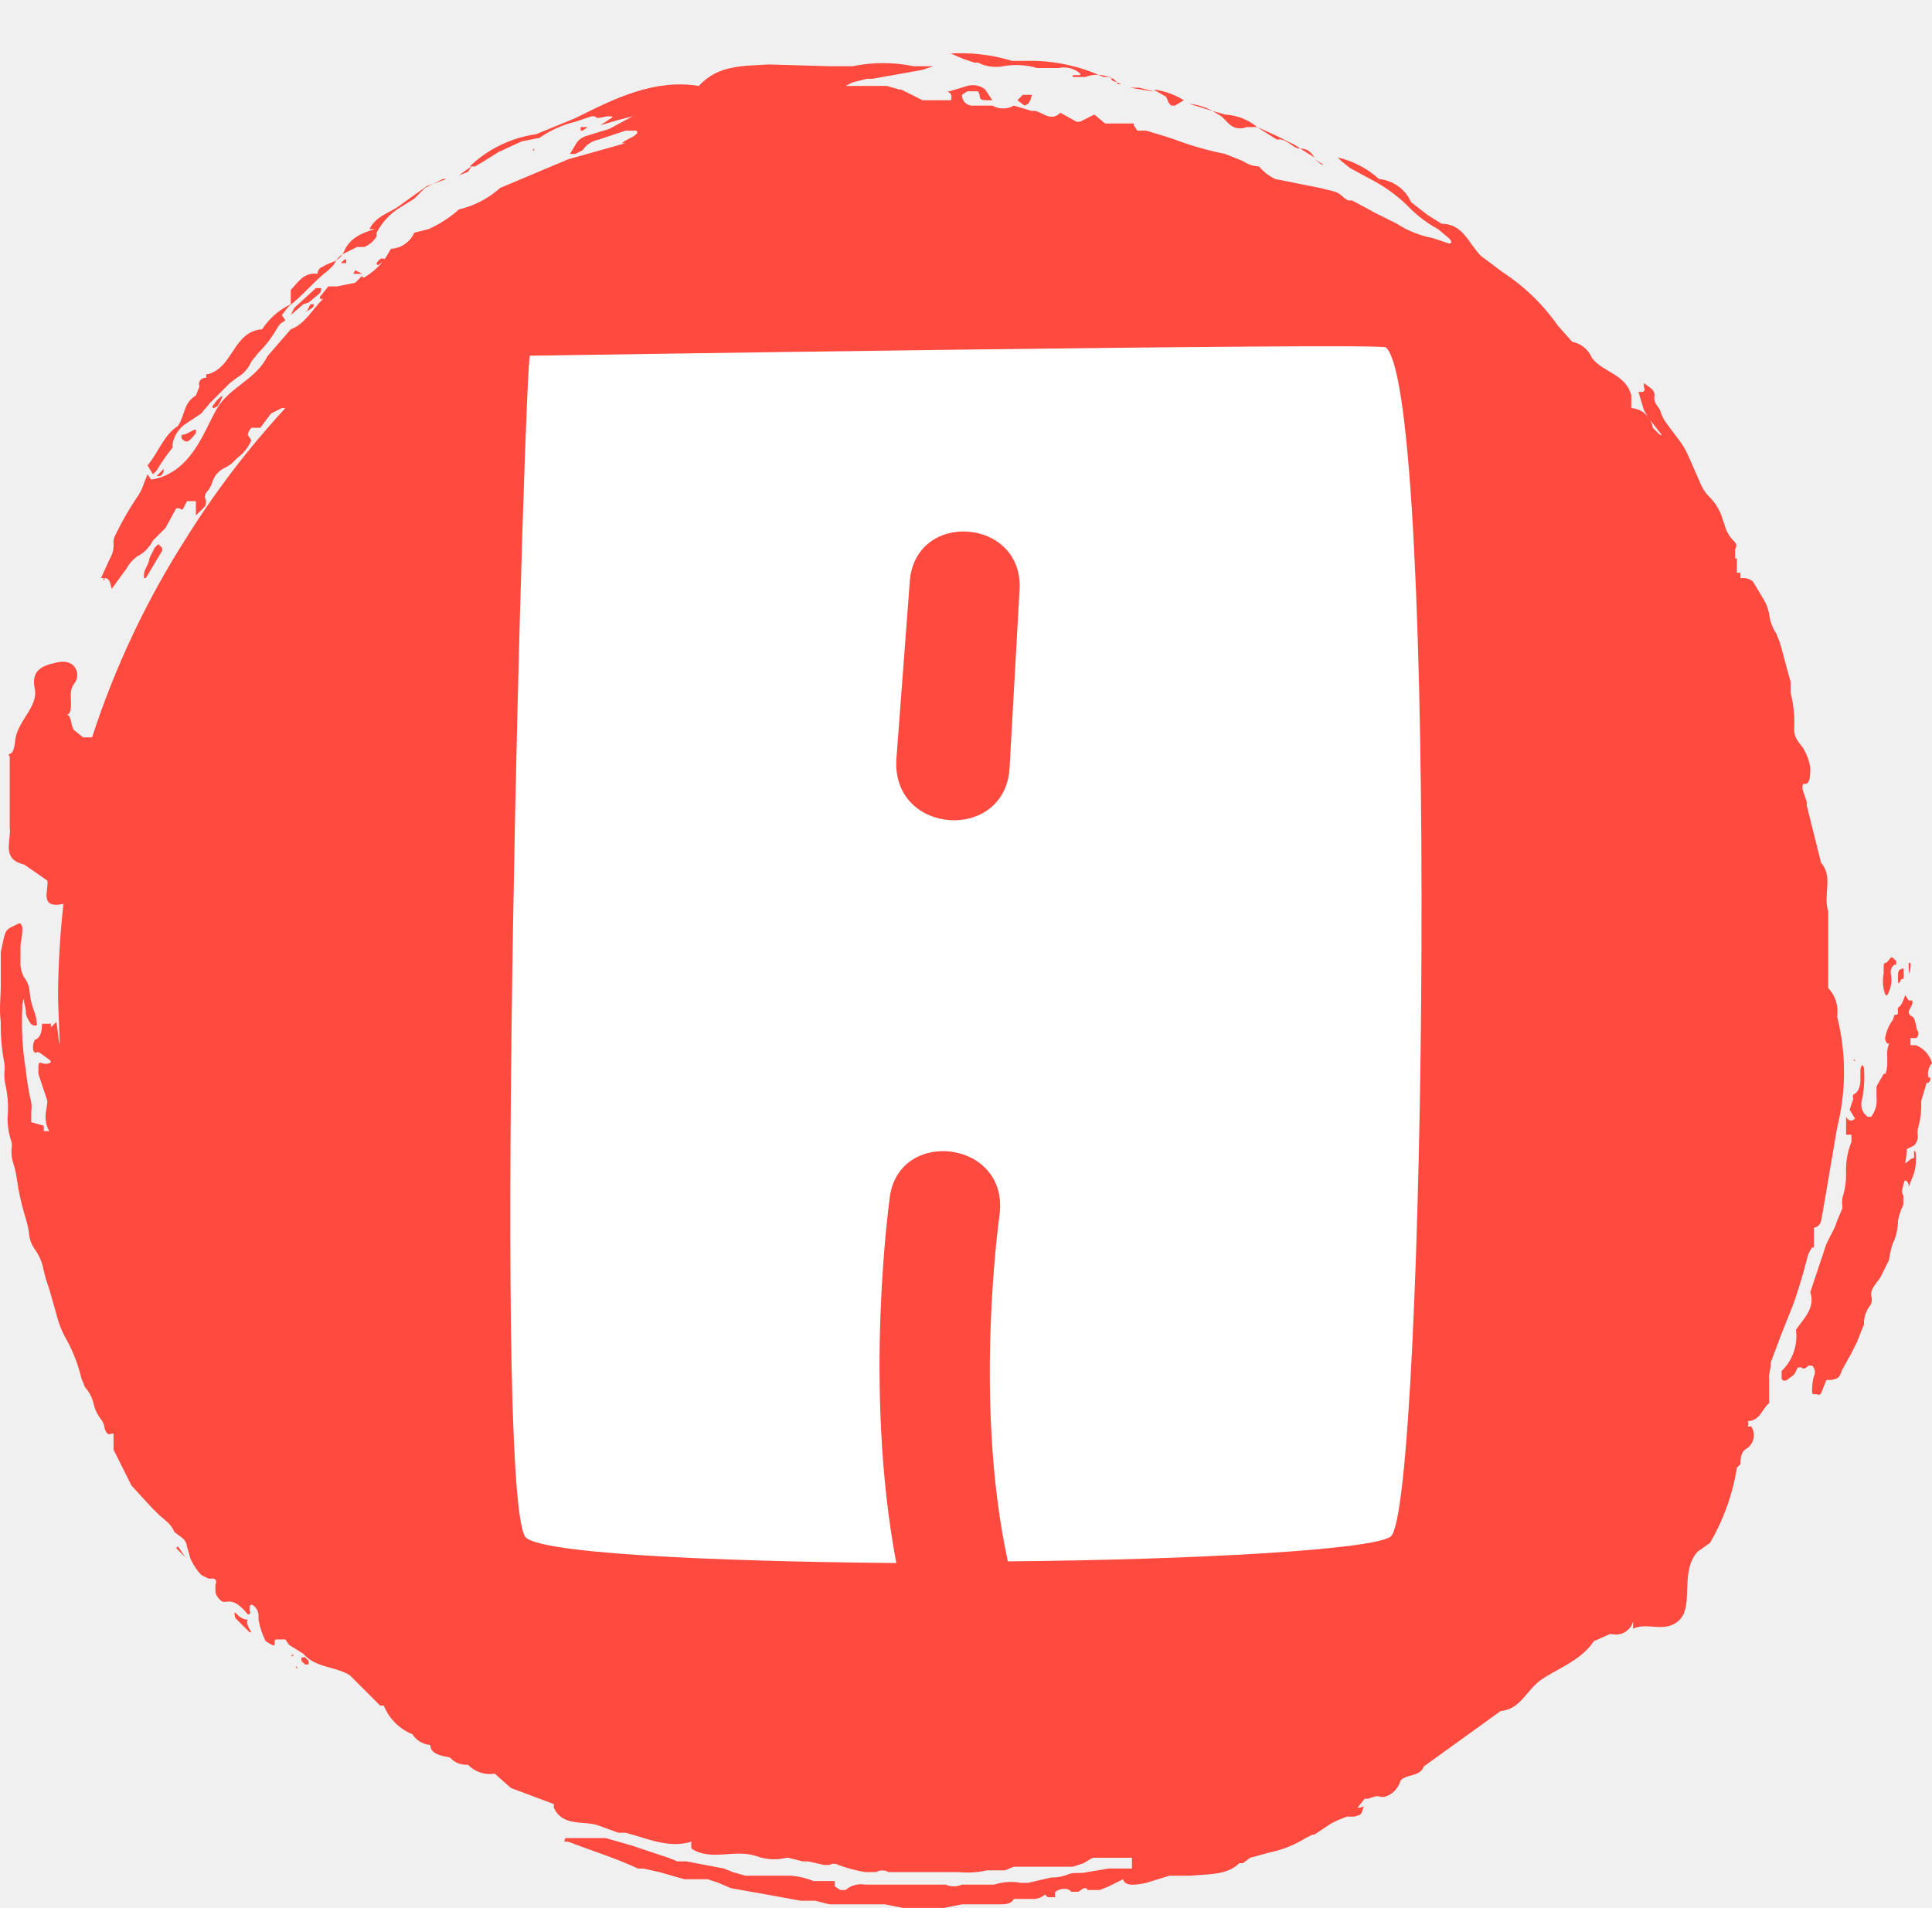
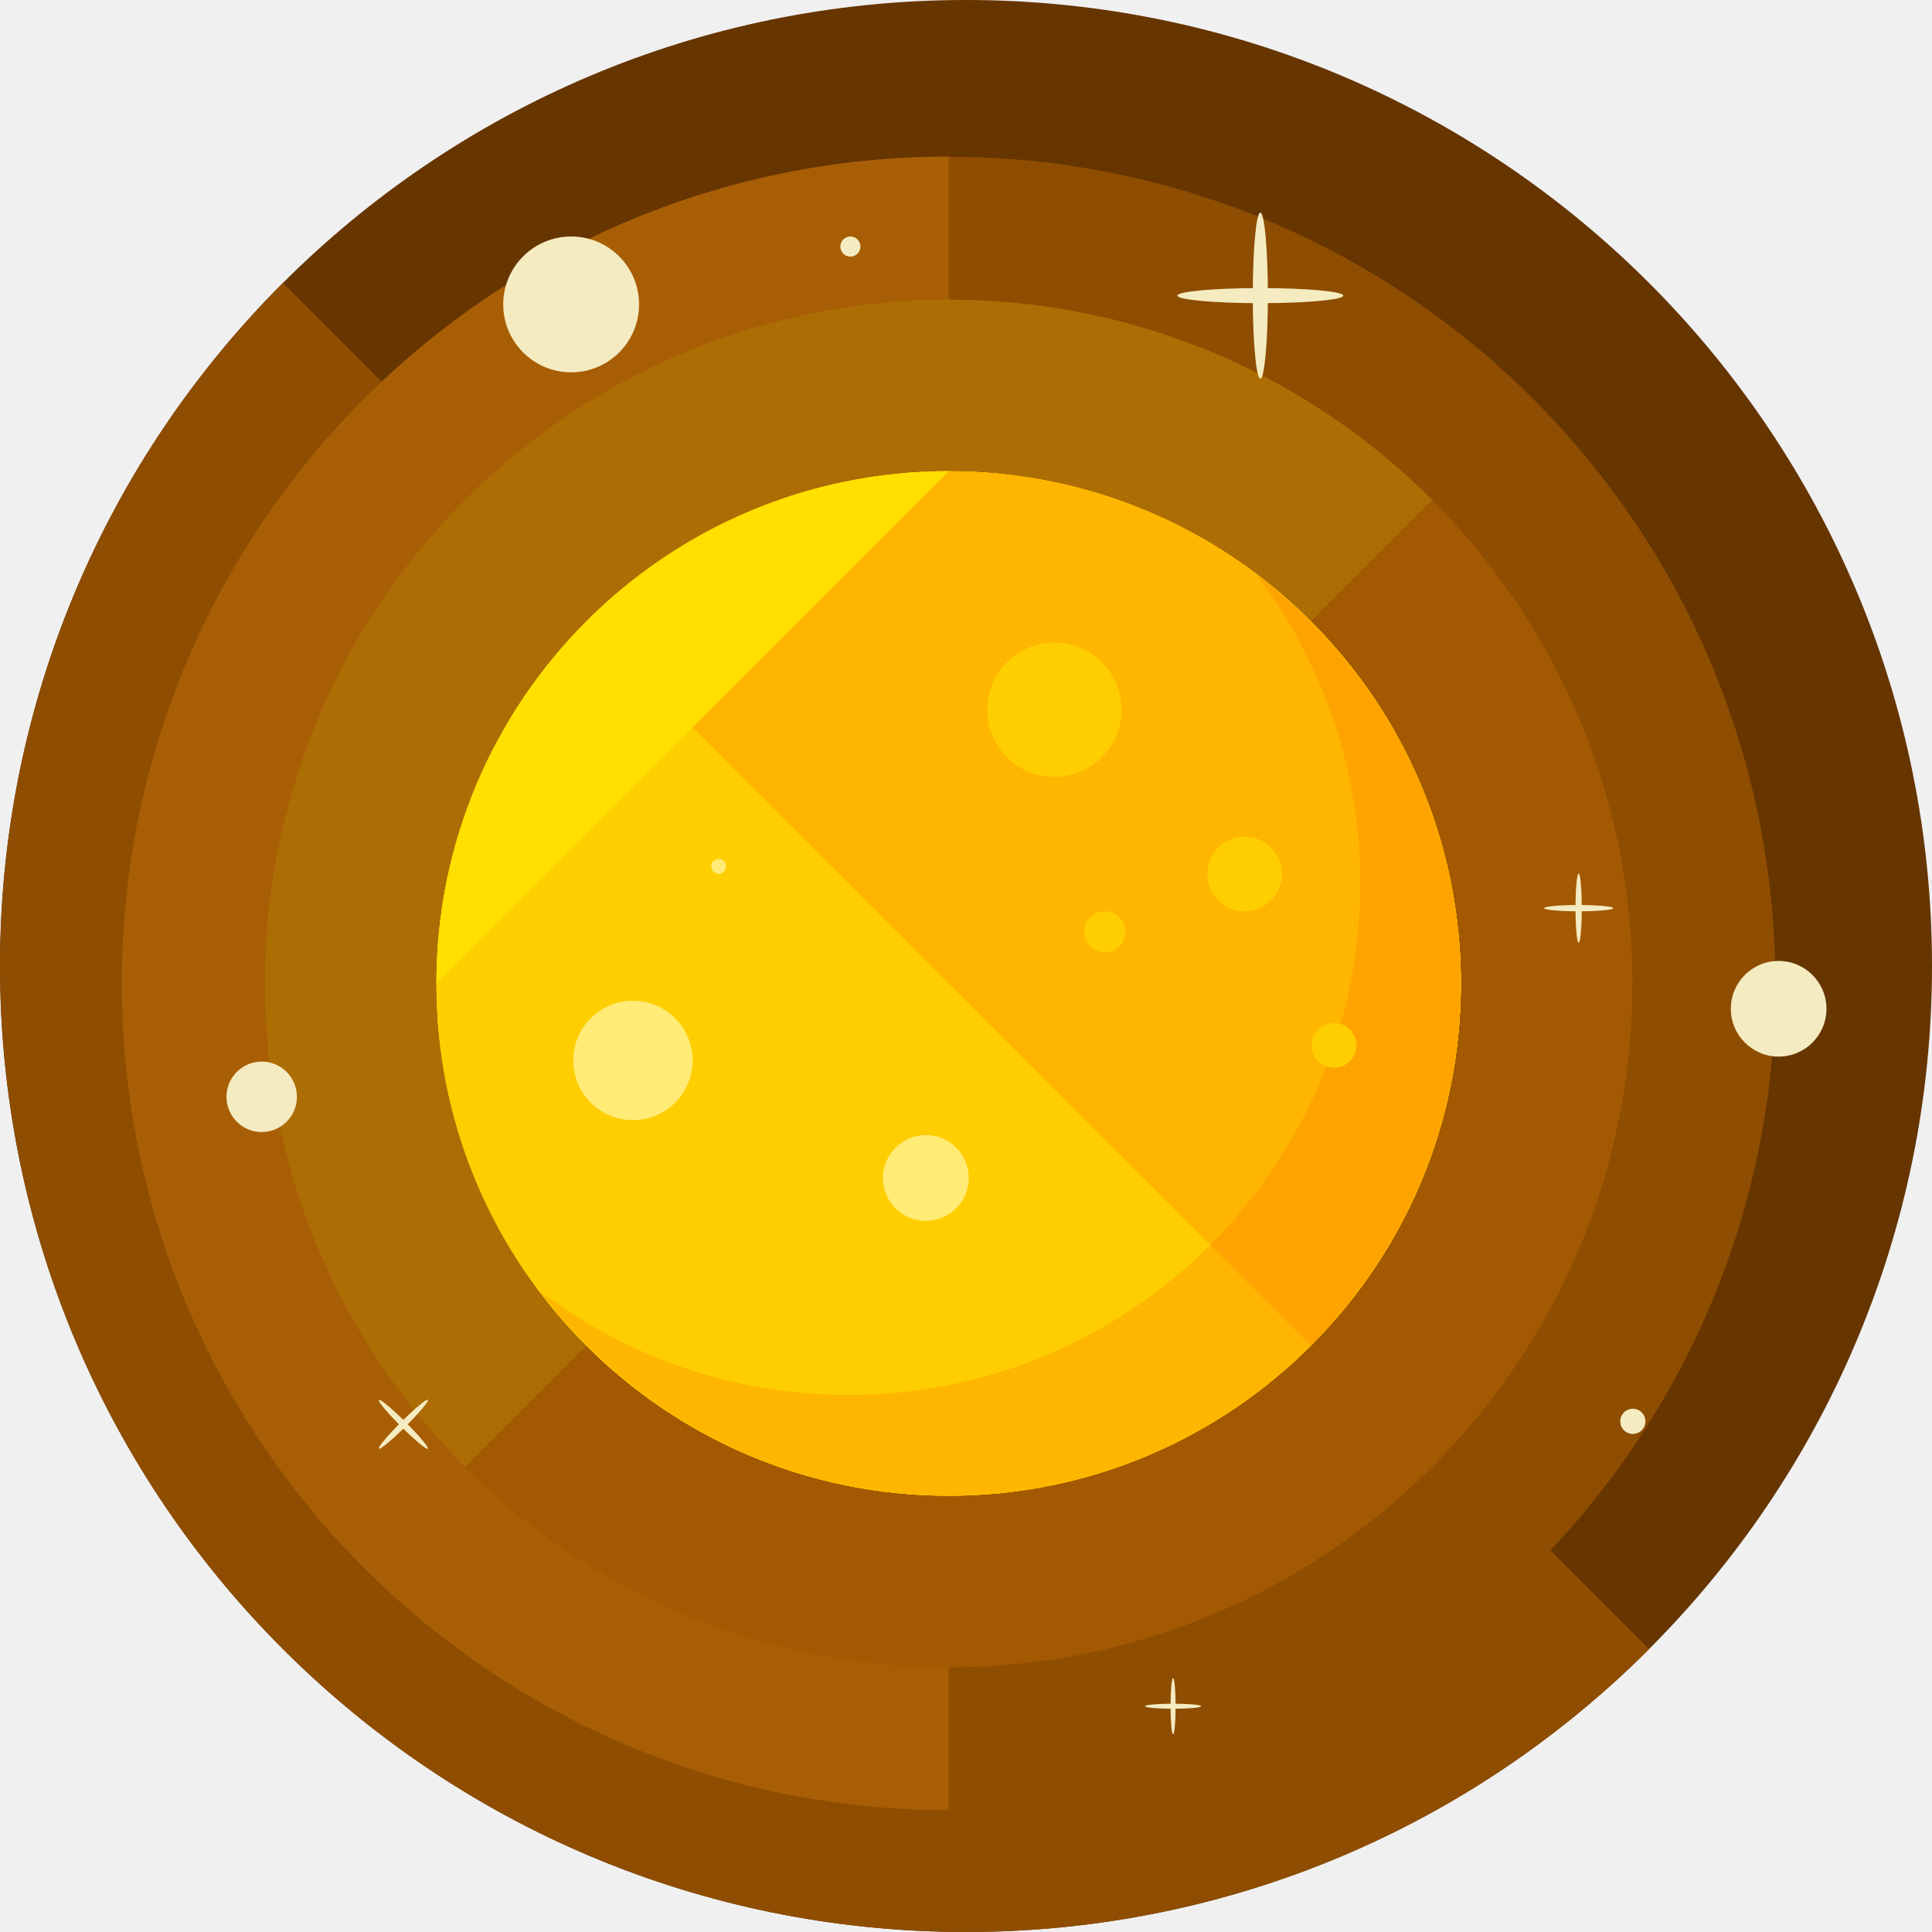
- <svg xmlns="http://www.w3.org/2000/svg" width="308.761" height="304.916" viewBox="0 0 106.008 104.687" class="css-1j8o68f" version="1.1" id="svg23">
-   <defs id="SvgjsDefs2684" />
-   <g id="SvgjsG2685" featurekey="rootContainer" transform="matrix(0.9820593,0,0,0.9820593,-0.05456052,0)" fill="#ff4a3f">
-     <g id="g17">
-       <path d="M19.8 15.3h.5l-.4-.2zm.5.1zm.8-.7c0 .1 0 .1.1.1l.4-.3c-.2-.1-.3-.1-.5.2zm.4-.2zm-4.1 2.3zm-.2.6l.3-.2c.1-.1.1-.2.1-.2h-.2l-.2.4c-.1-.1-.1 0 0 0zm2.2-2.9h-.1l-.2.2h.3zm-2.1 2.4l.6-.5c.1-.1.1-.2.1-.3h-.3l-1.2 1.1-.2.4.7-.6zm-1.1.8z" id="path3" />
-       <path d="M9.7 25v-.2a1.7 1.7 0 0 1 .7-1.1l.9-.6.5-.6.7-.7.4-.4.4-.3a1.9 1.9 0 0 0 .8-.9l.4-.5a5.9 5.9 0 0 0 1-1.3l.2-.3.3-.2-.2-.3.4-.5c.8-.6 1.4-1.4 2.2-2l.3-.3a1.4 1.4 0 0 1 .5-.6l.8-.4h.4a1.4 1.4 0 0 0 .7-.6V13a3.5 3.5 0 0 1 1.3-1.4l.8-.5.2-.2.4-.4 1-.5h.2l-1.1.4-1.4 1c-.6.5-1.4.6-1.8 1.4h.3c-.7.2-1.4.5-1.7 1.2s-.8.6-1.2.9a.4.4 0 0 0-.3.4c-.8-.1-1.1.5-1.5.9v.8a3.9 3.9 0 0 0-1.6 1.4c-1.6.1-1.6 2.1-3 2.5h-.1a.2.2 0 0 0 0 .2c-.3 0-.5.2-.4.5l-.2.5c-.7.4-.6 1.1-1 1.7-.8.5-1.1 1.5-1.7 2.2l.3.5.2-.2a11.6 11.6 0 0 1 .9-1.3zM53.9 3.3l.6.2h.2a2.2 2.2 0 0 0 1.4.2 4.1 4.1 0 0 1 1.9.1h1.2a1.4 1.4 0 0 1 1.2.3.1.1 0 0 1 0 .1H60a.1.1 0 0 0 0 .1h.7a1.8 1.8 0 0 1 1.3 0c.2 0 .1.1.2.2l.5.2h-.2c-.2-.4-.5-.4-.8-.4a9.7 9.7 0 0 0-4.3-.9h-.8A9.8 9.8 0 0 0 53 3h.2zm7.3 3.1zM50.3 4.7zm10.9 1.7h.2-.2zM19 14.7zm32.1-10zm17.6 2.2a.9.9 0 0 0 1 .2h.6a3.1 3.1 0 0 0-1.8-.7l-.7-.2.5.3zm-3.4-1.3c0 .1.1.2.2.3h.2l.5-.3a4.2 4.2 0 0 0-1.7-.6l.7.4zm7.4 2.7l.8.5c-.2-.3-.4-.5-.8-.5z" id="path5" />
-       <path d="M99 76.1l.6-1.6.6-1.5c.2-.5.6-1.8.8-2.6a1.7 1.7 0 0 1 .3-.7h.1v-1.1c.5-.1.4-.6.5-.9l.8-4.7a12.7 12.7 0 0 0 0-6.2 1.9 1.9 0 0 0-.5-1.6v-4.3c-.3-.9.3-1.9-.4-2.7L101 45a.4.4 0 0 0 0-.2l-.2-.6a.5.5 0 0 1 0-.4h.1c.3 0 .3-.5.3-.9a3 3 0 0 0-.4-1.1l-.3-.4a1.1 1.1 0 0 1-.2-.7 6.7 6.7 0 0 0-.2-2v-.6c-.2-.7-.4-1.5-.6-2.2l-.2-.5a2.5 2.5 0 0 1-.4-1.1 2.5 2.5 0 0 0-.3-.8l-.6-1a.8.8 0 0 0-.6-.2h-.1V32h-.2v-.8H97V31a.4.4 0 0 0 0-.1v-.2c.1-.2.1-.3-.1-.5a1.8 1.8 0 0 1-.4-.6l-.2-.6a2.9 2.9 0 0 0-.7-1.2 2.2 2.2 0 0 1-.5-.7l-.7-1.6a4.3 4.3 0 0 0-.6-1l-.6-.8a2.4 2.4 0 0 1-.4-.8l-.2-.3a.6.6 0 0 1-.1-.5.5.5 0 0 0-.2-.4l-.4-.3v.2c.1.2 0 .3-.1.3h-.2l.3 1 .3.5.7.9h-.1l-.2-.2-.2-.2a1.3 1.3 0 0 0-1.2-1.1v-.7c-.3-1.2-1.6-1.3-2.2-2.1a1.5 1.5 0 0 0-1.1-.9l-.8-.9a11.3 11.3 0 0 0-3.1-3l-.8-.6-.4-.3c-.7-.7-1-1.8-2.2-1.8l-.8-.5-.9-.7a2.2 2.2 0 0 0-1.8-1.3 5.1 5.1 0 0 0-2.3-1.2l.2.2.5.4 1.3.7a8.5 8.5 0 0 1 2.1 1.6 6.8 6.8 0 0 0 1.5 1.1l.6.5c.1.1.2.2.1.3H81l-.9-.3a5.6 5.6 0 0 1-2-.8l-1.2-.6-1.3-.7h-.2c-.3-.1-.4-.4-.8-.5l-.8-.2-2.5-.5a2.6 2.6 0 0 1-.9-.7 1.7 1.7 0 0 1-.9-.3l-1-.4a18.1 18.1 0 0 1-2.8-.8l-.6-.2-1-.3h-.5l-.2-.3v-.1h-1.6l-.6-.5-.4.2-.4.2h-.2l-.9-.5c-.6.6-1.1-.2-1.6-.1l-1-.3a1.2 1.2 0 0 1-1.2 0h-1.2a.6.6 0 0 1-.5-.6l.3-.2h.6a.7.7 0 0 1 .1.3c0 .2.2.2.5.2h.2l-.4-.6a1.1 1.1 0 0 0-1-.2l-1 .3H53c.3.2.2.3.2.5h-1.6l-.4-.2-.8-.4h-.1l-.7-.2h-2.3l.4-.2.8-.2h.3l1.7-.3 1.1-.2.6-.2h-1.1a8.4 8.4 0 0 0-3.4 0h-1.3L43 3.6c-1.4.1-2.8 0-3.9 1.2-2.5-.4-4.7.7-6.9 1.8l-2.2.9a6.7 6.7 0 0 0-3.7 1.8h.3l.5-.3.8-.5 1.3-.6 1-.2a6 6 0 0 1 2-.9l.9-.3h.2c.1.2.5 0 .7 0h.2c.1 0 .1.1 0 .1l-.6.4 1-.3.8-.2-1.3.7-1.3.4a1 1 0 0 0-.6.5l-.3.5h.3l.4-.2a1.4 1.4 0 0 1 .9-.6l1.5-.5h.5a.1.1 0 0 1 .1.2c-.2.2-.6.3-.8.5h.2l-3.2.9-3.8 1.6a5.2 5.2 0 0 1-2.3 1.2 6.6 6.6 0 0 1-1.7 1.1l-.8.2a1.5 1.5 0 0 1-1.3.9l-.3.5a3.7 3.7 0 0 1-1.2 1.1h-.1v-.1l-.2.2-.2.2-1 .2h-.5l-.4.5c-.1.1-.1.2 0 .2h.1c-.6.6-1 1.4-1.8 1.7L15 19.9c-.6 1.2-1.8 1.6-2.6 2.6s-1.4 3.9-3.9 4.3l-.2-.3-.2.5a2.7 2.7 0 0 1-.4.8 16.9 16.9 0 0 0-1.2 2.1.8.8 0 0 0-.1.5 1.4 1.4 0 0 1-.2.8l-.5 1.1h.2c.3 0 .3.3.4.6l.8-1.1a2.2 2.2 0 0 1 .6-.7 2 2 0 0 0 .9-.9l.3-.3.4-.4.6-1.1h.2c.1.1.1.1.2 0l.2-.4h.5v.8l.5-.5a.5.5 0 0 0 0-.5.4.4 0 0 1 .1-.3 1.5 1.5 0 0 0 .3-.5 1.3 1.3 0 0 1 .8-.9l.3-.2.3-.3a2.4 2.4 0 0 0 .8-1l-.2-.3c0-.1.1-.3.2-.4h.5l.6-.8.6-.3h.2a48.8 48.8 0 0 0-5.5 7.2h-.1.1a48.4 48.4 0 0 0-5.3 11.2h-.5l-.5-.4c-.2-.2-.1-.7-.4-.9h.1c.3-.5-.1-1.2.3-1.7s.1-1.4-.9-1.2-1.5.5-1.3 1.5-1 1.8-1.1 2.9-.5.5-.3.9v3.9c.1.8-.5 1.8.8 2.1l1.3.9c.1.5-.5 1.6.9 1.3a49.2 49.2 0 0 0-.3 5c0 1.1.1 2.2.1 3.3v-.4c-.1-.4-.1-.8-.2-1.3l-.3.3v-.2h-.5c0 .5-.1.8-.4.9a.9.9 0 0 0-.1.5c0 .1.1.3.2.2s.4.2.7.4-.2.3-.4.2-.2.1-.2.3v.3l.5 1.5c0 .3-.1.6-.1.9a1.7 1.7 0 0 0 .2.8h-.3v-.3l-.7-.2v-.6a1.5 1.5 0 0 0 0-.5 14.6 14.6 0 0 1-.3-1.8 16.6 16.6 0 0 1-.2-3.5.9.9 0 0 1 .1-.5v.2a2.9 2.9 0 0 1 .1.5.8.8 0 0 0 .1.4c.1.2.2.4.4.4s.1-.1.1-.2a2.1 2.1 0 0 0-.1-.5 4.2 4.2 0 0 1-.3-1.3 1.5 1.5 0 0 0-.3-.7 1.6 1.6 0 0 1-.2-.9v-.8c0-.3.1-.6.1-.9a.5.5 0 0 0-.1-.4h-.1c-.8.4-.7.2-1 1.6V55c0 .7-.1 1.4 0 2.1a10.8 10.8 0 0 0 .2 2.3 1.8 1.8 0 0 1 0 .5 3.1 3.1 0 0 0 .1.9 5.9 5.9 0 0 1 .1 1.3 3.9 3.9 0 0 0 .2 1.7 1.2 1.2 0 0 1 0 .4 2.1 2.1 0 0 0 .1.8 4.9 4.9 0 0 1 .2.9 14 14 0 0 0 .5 2.2 5 5 0 0 1 .2 1 1.7 1.7 0 0 0 .3.7 2.9 2.9 0 0 1 .5 1.2 8.5 8.5 0 0 0 .3 1l.4 1.4a5.4 5.4 0 0 0 .6 1.5 8.5 8.5 0 0 1 .8 2.1l.2.5a2.1 2.1 0 0 1 .5 1 2.1 2.1 0 0 0 .4.8 1 1 0 0 1 .2.5c.1.3.2.4.4.3h.1v.9l.5 1 .5 1 1.1 1.2.4.4c.3.3.7.5.9 1l.4.3a.7.7 0 0 1 .3.5l.2.7a3.3 3.3 0 0 0 .6.9l.4.2h.3a.2.2 0 0 1 .1.3 2.5 2.5 0 0 0 0 .5.9.9 0 0 0 .4.5h.2c.4-.1.8.2 1.2.7h.1c0-.1.1-.1 0-.2v-.2c0-.1.1-.2.2-.1a.7.7 0 0 1 .3.6v.2a4.3 4.3 0 0 0 .4 1.2c.5.3.5.3.5.1s0-.2.2-.2h.4l.2.3.8.5c.7.8 1.8.7 2.6 1.2l1.7 1.7h.2a2.9 2.9 0 0 0 1.6 1.6 1.3 1.3 0 0 0 1 .6c0 .5.6.6 1.1.7a1.2 1.2 0 0 0 .8.4h.2a1.7 1.7 0 0 0 1.5.5l.9.8 2.4.9v.2c.5 1.1 1.7.7 2.5 1l1.1.4h.4c1.2.3 2.4.9 3.7.5a.7.7 0 0 0 0 .4c1.1.7 2.4 0 3.6.4a2.9 2.9 0 0 0 1.7.1h.1l.8.2h.3l.9.2h.3a.5.5 0 0 1 .5 0 7.9 7.9 0 0 0 1.5.4h.6a.7.7 0 0 1 .7 0h3.9a5 5 0 0 0 1.6-.1h1l.5-.2H60l.6-.2.5-.3h2.2v.6H62l-1.2.2c-.4.1-.7 0-1 .1a2.4 2.4 0 0 1-1 .2l-1.3.3h-.4a3.1 3.1 0 0 0-1.5.1h-1.8a1.1 1.1 0 0 1-.9 0h-4.5a1.3 1.3 0 0 0-1.1.3H47l-.3-.2v-.3h-1.2a4.1 4.1 0 0 0-1.3-.3h-2.5l-.7-.2-.5-.2-2.1-.4h-.5l-.5-.2-2.1-.7-1.4-.4h-2.2c-.1 0-.1.1-.1.2h.2c1.3.5 2.6.9 3.9 1.5h.3l.9.2 1.4.4h1.3l.6.2.7.3 1.7.3 1.1.2 1.1.2h.8l.8.2h3.1l1 .2h2.3l1-.2H56c.4 0 .6-.1.7-.3h1a1 1 0 0 0 .8-.3c-.1.1 0 .1.1.2h.4v-.2c0-.1 0-.1.2-.2s.6-.1.7.1h.4l.3-.2c.2 0 .2 0 .2.1h.7l.5-.2.8-.4c.1.3.4.4 1.3.2l1.3-.4h1.2c.9-.1 2 0 2.7-.7h.2l.4-.3 1.1-.3a6.1 6.1 0 0 0 2-.8l.4-.2h.1l.9-.6.4-.2.5-.2h.4c.4-.1.4-.1.5-.4s0-.1-.2-.1h-.1l.4-.5h.2c.3-.1.5-.2.7-.1h.2a1.3 1.3 0 0 0 .9-.9c.3-.4 1.1-.2 1.3-.8l4.3-3.1c1.1-.1 1.4-1.1 2.2-1.7s2.3-1.1 3-2.2l.9-.4h.1a1 1 0 0 0 1.2-.7v.4c.8-.4 1.8.3 2.6-.5s0-2.7 1-3.8l.7-.5a12.1 12.1 0 0 0 1.5-4.2l.2-.2c0-.3 0-.7.4-.9a.9.9 0 0 0 .2-1.2h-.2a.3.3 0 0 0 0-.3c.7 0 .8-.7 1.2-1V77a.5.5 0 0 1 0-.2 3.8 3.8 0 0 0 .1-.7zM5.9 32.2z" id="path7" />
-       <path d="M26.4 9.3l-.3.2-.4.3.5-.2zm6.1-2h.1l.3-.2h-.4zm-2.6 1l-.1.1h.1v-.1zm-1.5 1.4zm1.3-.2zm-6.3 3.1zM9.2 26.2l-.4.4H9a.4.4 0 0 0 .2-.4zm3-3.5a2.1 2.1 0 0 0 .3-.6 1.5 1.5 0 0 0-.5.5c-.1.1-.1.2 0 .2zM11 24.2V24c-.2 0-.5.3-.8.3v.2c.3.3.4.2.8-.3zm3 66.2zM73.9 9.2h.1l-.5-.3zm-2.5-1.4c.5-.1.8.4 1.2.5h.1l-.3-.2-1-.5-1.1-.5.3.2zM52.8 3.1zm11.7 2h-.1l-1.2-.2h.5zm2 .7l1.3.4a3.3 3.3 0 0 0-1.3-.4zm-9 0a1 1 0 0 0 .2-.5h-.5l-.3.3.4.3zm9 1.6zM49.9 4.2zm2.9.7zM48.5 4zm13.8 2.1a.5.5 0 0 0 0 .1zm44.8 52.3h-.3V58h.3c.1 0 .2-.3.1-.4s-.1-.7-.3-.8a.3.3 0 0 1-.2-.3l.2-.4a.4.4 0 0 0 0-.2h-.2l-.2-.3c-.1.3-.2.6-.4.7a.5.5 0 0 0 0 .2c0 .1 0 .2-.1.2h-.1a1.1 1.1 0 0 1-.1.3 2.3 2.3 0 0 0-.4.9.4.4 0 0 0 .1.4h.1a1.7 1.7 0 0 0-.1.8v.4a1.8 1.8 0 0 1-.1.5h-.1l-.4.7v.6a1.5 1.5 0 0 1-.3 1.1h-.2l-.2-.2a.9.9 0 0 1-.1-.8 6.5 6.5 0 0 0 .1-1.7c0-.1-.1-.2-.1-.2a.5.5 0 0 0-.1.3v.6c0 .2-.1.6-.3.7s-.1.2-.1.3l-.2.6.3.5c-.2.2-.4.1-.5-.1v1h.3v.4a4.2 4.2 0 0 0-.3 1.4 3.3 3.3 0 0 0 0 .4 4 4 0 0 1-.2 1.3 2 2 0 0 0 0 .6l-.3.7a3.2 3.2 0 0 1-.3.7l-.3.6-.9 2.7c.3.9-.4 1.5-.8 2.1a2.7 2.7 0 0 1-.8 2.3v.4c0 .1.1.2.3.1l.4-.3.2-.4h.2c.1.1.2.1.4-.1h.2a.5.5 0 0 1 .1.6 2.9 2.9 0 0 0-.1.8c0 .1 0 .2.1.2h.2c.1.1.2 0 .3-.3l.2-.5h.3c.4-.1.4-.1.6-.6l.5-.9.3-.6.4-1a1.6 1.6 0 0 1 .3-1 .6.6 0 0 0 .1-.6c0-.2 0-.3.2-.6l.3-.4.5-1a4.7 4.7 0 0 1 .2-.9 3 3 0 0 0 .3-1.3 3.8 3.8 0 0 1 .3-.9v-.5c-.1-.2-.1-.2 0-.6s.1-.2.2-.2a.4.4 0 0 1 .1.3l.2-.5a2.3 2.3 0 0 0 .2-.9v-.3c0-.1 0-.3-.1-.3v.4c-.2 0-.3.2-.5.3a6.4 6.4 0 0 0 .1-.8l.4-.2a.7.7 0 0 0 .2-.6 1.4 1.4 0 0 1 0-.3 4.8 4.8 0 0 0 .2-1.4v-.2l.3-1h.1a.3.3 0 0 0 .1-.3h-.1a.9.9 0 0 1 .2-.8 1.5 1.5 0 0 0-.9-1zm-1.2 7.8zm-.2-9.9zm0 0zM9.1 30.8a.3.3 0 0 0 0-.2l-.2-.2-.2.2-.3.6c0 .3-.3.6-.3.9v.2h.1zm96.3 24.8h.1a1.7 1.7 0 0 0 .2-1.2.5.5 0 0 1 .2-.5h.1v-.2l-.2-.2h-.1c-.1.1-.2.3-.3.3s-.1.1-.1.3v.3a2.2 2.2 0 0 0 .1 1.2zM13.2 90.1c-.1 0 0 .2 0 .3l.8.8h.1c-.2-.3-.3-.6-.2-.7a.9.9 0 0 1-.5-.2zm.8.3zm92.3-35.7h.1a2 2 0 0 0 0-.6c-.3.1-.3.1-.3.6s.1.1.2 0z" id="path9" />
-       <path d="M106.7 62a.6.6 0 0 0 .1-.5c0-.1-.1-.2-.1-.1h-.2v.2c0 .4.1.5.2.4zm.1-8.2h-.1v.6a1 1 0 0 0 .1-.6zM17.1 92.6h-.2v.2l.2.2h.2v-.2zm86.6-33.3c0-.1 0-.1-.1-.1zM9.9 86.5l.5.5-.4-.6z" id="path11" />
-       <circle cx="10.5" cy="87.1" transform="rotate(-24.8 10.4 87.159)" id="circle13" />
-       <path d="M9.7 30.1h-.1v.2-.2h.1zm83.2-6.6l-.2-.3h-.1zm-14.7 77.1zM5.9 32.2zm-.1.2a.3.3 0 0 0 .1-.2v.2zm1.9-4.9zM61.5 2.4zm42.8 58.2v.1-.1zM16.4 92.5h-.1c.1.1.2 0 .1-.1zm.2.7h.1l-.1-.1v.1zm73.9-71.3zm15.2 34.4zM14.6 91.7zm92.1-37zm-.8 11.4zM34.6 0z" id="path15" />
-     </g>
+ <svg xmlns="http://www.w3.org/2000/svg" height="800px" width="800px" version="1.1" id="Layer_1" viewBox="0 0 504.126 504.126" xml:space="preserve">
+   <circle style="fill:#663500;" cx="252.063" cy="252.062" r="252.062" />
+   <g>
+     <path style="fill:#8E4D00;" d="M430.31,430.308c-98.446,98.438-258.048,98.414-356.494-0.016   c-98.399-98.43-98.406-258.016,0-356.47" />
+     <circle style="fill:#8E4D00;" cx="247.526" cy="256.638" r="215.725" />
  </g>
-   <g id="SvgjsG2686" featurekey="nameFeature-0" transform="matrix(2.284354,0,0,2.284354,27.98006,-5.60952)" fill="#ffffff">
-     <path d="M9.6 16.48 l-0.32 4.24 c-0.08 1.8 2.6 1.96 2.72 0.2 l0.24 -4.28 c0.12 -1.76 -2.56 -1.96 -2.64 -0.16 z M0.48 11 l0 0 c0.04 0 20.48 -0.32 20.56 -0.2 c1.28 1.12 0.96 27.8 0.12 28.56 c-0.4 0.32 -4.64 0.56 -9.2 0.6 c-0.84 -3.84 -0.2 -8.32 -0.2 -8.32 c0.24 -1.8 -2.44 -2.12 -2.64 -0.4 c0 0.04 -0.64 4.52 0.16 8.76 c-4.56 -0.04 -8.68 -0.24 -8.92 -0.64 c-0.8 -1.44 0 -28.28 0.12 -28.36 z" id="path20" />
+   <path style="fill:#A85E04;" d="M247.534,472.34c-119.146-0.008-215.733-96.595-215.741-215.749  c0.008-119.131,96.61-215.71,215.741-215.733" />
+   <circle style="fill:#A35902;" cx="247.534" cy="256.638" r="178.42" />
+   <path style="fill:#AD6D05;" d="M121.353,382.763c-69.671-69.687-69.664-182.65,0.008-252.337c69.687-69.664,182.65-69.664,252.329,0  " />
+   <circle style="fill:#FFCE00;" cx="247.534" cy="256.638" r="133.648" />
+   <path id="SVGCleanerId_0" style="fill:#FFB600;" d="M153.026,162.091c52.192-52.192,136.806-52.192,189.007,0  c52.193,52.2,52.193,136.822,0,189.023" />
+   <g>
+     <circle style="fill:#FFCE00;" cx="247.534" cy="256.638" r="133.648" />
+     <circle style="fill:#FFCE00;" cx="247.534" cy="256.638" r="133.648" />
+   </g>
+   <path style="fill:#FFB600;" d="M327.894,149.984c16.896,22.386,27.041,50.152,27.041,80.36C354.936,304.159,295.095,364,221.28,364  c-30.208,0-57.974-10.145-80.368-27.041c24.403,32.319,63.015,53.295,106.622,53.295c73.807,0,133.656-59.841,133.656-133.656  C381.189,212.992,360.205,174.387,327.894,149.984z" />
+   <g>
+     <path id="SVGCleanerId_0_1_" style="fill:#FFB600;" d="M153.026,162.091c52.192-52.192,136.806-52.192,189.007,0   c52.193,52.2,52.193,136.822,0,189.023" />
+   </g>
+   <path style="fill:#FFA300;" d="M380.614,244.917c-0.055-0.67-0.11-1.347-0.173-2.024c-0.394-3.797-0.922-7.585-1.638-11.351  c-0.095-0.504-0.213-1-0.323-1.505c-0.677-3.411-1.52-6.798-2.473-10.153c-0.181-0.63-0.339-1.276-0.52-1.906  c-1-3.308-2.166-6.569-3.434-9.807c-0.48-1.245-0.985-2.481-1.504-3.71c-1.197-2.844-2.497-5.664-3.907-8.428  c-0.819-1.607-1.717-3.167-2.599-4.742c-0.811-1.441-1.662-2.867-2.528-4.285c-1.772-2.875-3.639-5.687-5.608-8.413  c-0.662-0.914-1.323-1.827-2.016-2.733c-2.678-3.513-5.522-6.892-8.539-10.13c-0.197-0.221-0.402-0.449-0.607-0.67  c-5.175-5.482-10.807-10.531-16.841-15.084c16.896,22.386,27.041,50.152,27.041,80.36c0,36.911-14.958,70.317-39.148,94.507  l26.246,26.254c0.181-0.173,0.339-0.378,0.504-0.551c2.946-2.977,5.742-6.057,8.357-9.232c1.245-1.528,2.355-3.167,3.537-4.742  c1.441-1.914,2.922-3.805,4.246-5.774c1.229-1.835,2.308-3.773,3.45-5.664c1.111-1.851,2.276-3.679,3.277-5.569  c1.016-1.89,1.883-3.868,2.804-5.805c0.953-2.016,1.961-4.009,2.804-6.065c0.772-1.835,1.386-3.742,2.064-5.616  c0.819-2.245,1.678-4.466,2.355-6.743c0.551-1.804,0.953-3.678,1.426-5.514c0.607-2.387,1.268-4.766,1.757-7.184  c0.394-2.001,0.622-4.064,0.929-6.097c0.339-2.276,0.764-4.545,0.985-6.837c0.331-3.387,0.449-6.837,0.52-10.303  C381.142,254.574,381.04,249.738,380.614,244.917z" />
+   <path style="fill:#FFE000;" d="M113.886,256.599c0-73.823,59.833-133.656,133.648-133.656" />
+   <g>
+     <circle style="fill:#FFEB76;" cx="165.157" cy="276.708" r="15.573" />
+     <circle style="fill:#FFEB76;" cx="187.535" cy="226.076" r="1.946" />
+     <circle style="fill:#FFEB76;" cx="241.587" cy="307.365" r="11.193" />
+   </g>
+   <g>
+     <circle style="fill:#FFCE00;" cx="275.135" cy="185.194" r="17.518" />
+     <circle style="fill:#FFCE00;" cx="288.297" cy="243.129" r="5.356" />
+     <circle style="fill:#FFCE00;" cx="324.767" cy="228.053" r="9.736" />
+     <circle style="fill:#FFCE00;" cx="348.114" cy="272.786" r="5.837" />
+   </g>
+   <g>
+     <circle style="fill:#F4EBC1;" cx="149.033" cy="79.431" r="17.723" />
+     <circle style="fill:#F4EBC1;" cx="221.894" cy="64.331" r="2.623" />
+     <circle style="fill:#F4EBC1;" cx="68.287" cy="286.2" r="9.192" />
+     <circle style="fill:#F4EBC1;" cx="464.11" cy="263.223" r="12.477" />
+     <circle style="fill:#F4EBC1;" cx="426.064" cy="370.877" r="3.285" />
+     <ellipse style="fill:#F4EBC1;" cx="328.863" cy="77.139" rx="1.969" ry="21.662" />
+     <ellipse style="fill:#F4EBC1;" cx="328.863" cy="77.139" rx="21.662" ry="1.969" />
+     <ellipse transform="matrix(0.7083 -0.7059 0.7059 0.7083 -231.6354 182.7071)" style="fill:#F4EBC1;" cx="105.26" cy="371.635" rx="9.027" ry="0.819" />
+     <ellipse transform="matrix(0.7083 0.7059 -0.7059 0.7083 293.0587 34.1147)" style="fill:#F4EBC1;" cx="105.25" cy="371.661" rx="9.027" ry="0.819" />
+     <ellipse style="fill:#F4EBC1;" cx="306.099" cy="445.212" rx="7.341" ry="0.662" />
+     <ellipse style="fill:#F4EBC1;" cx="306.099" cy="445.212" rx="0.662" ry="7.333" />
+     <path style="fill:#F4EBC1;" d="M411.925,237.789c-4.986,0-9.027-0.362-9.027-0.819c0.008-0.449,4.049-0.827,9.043-0.819   c4.97,0,9.019,0.362,9.019,0.819C420.944,237.426,416.911,237.796,411.925,237.789z" />
+     <ellipse style="fill:#F4EBC1;" cx="411.925" cy="236.969" rx="0.819" ry="9.027" />
  </g>
</svg>
